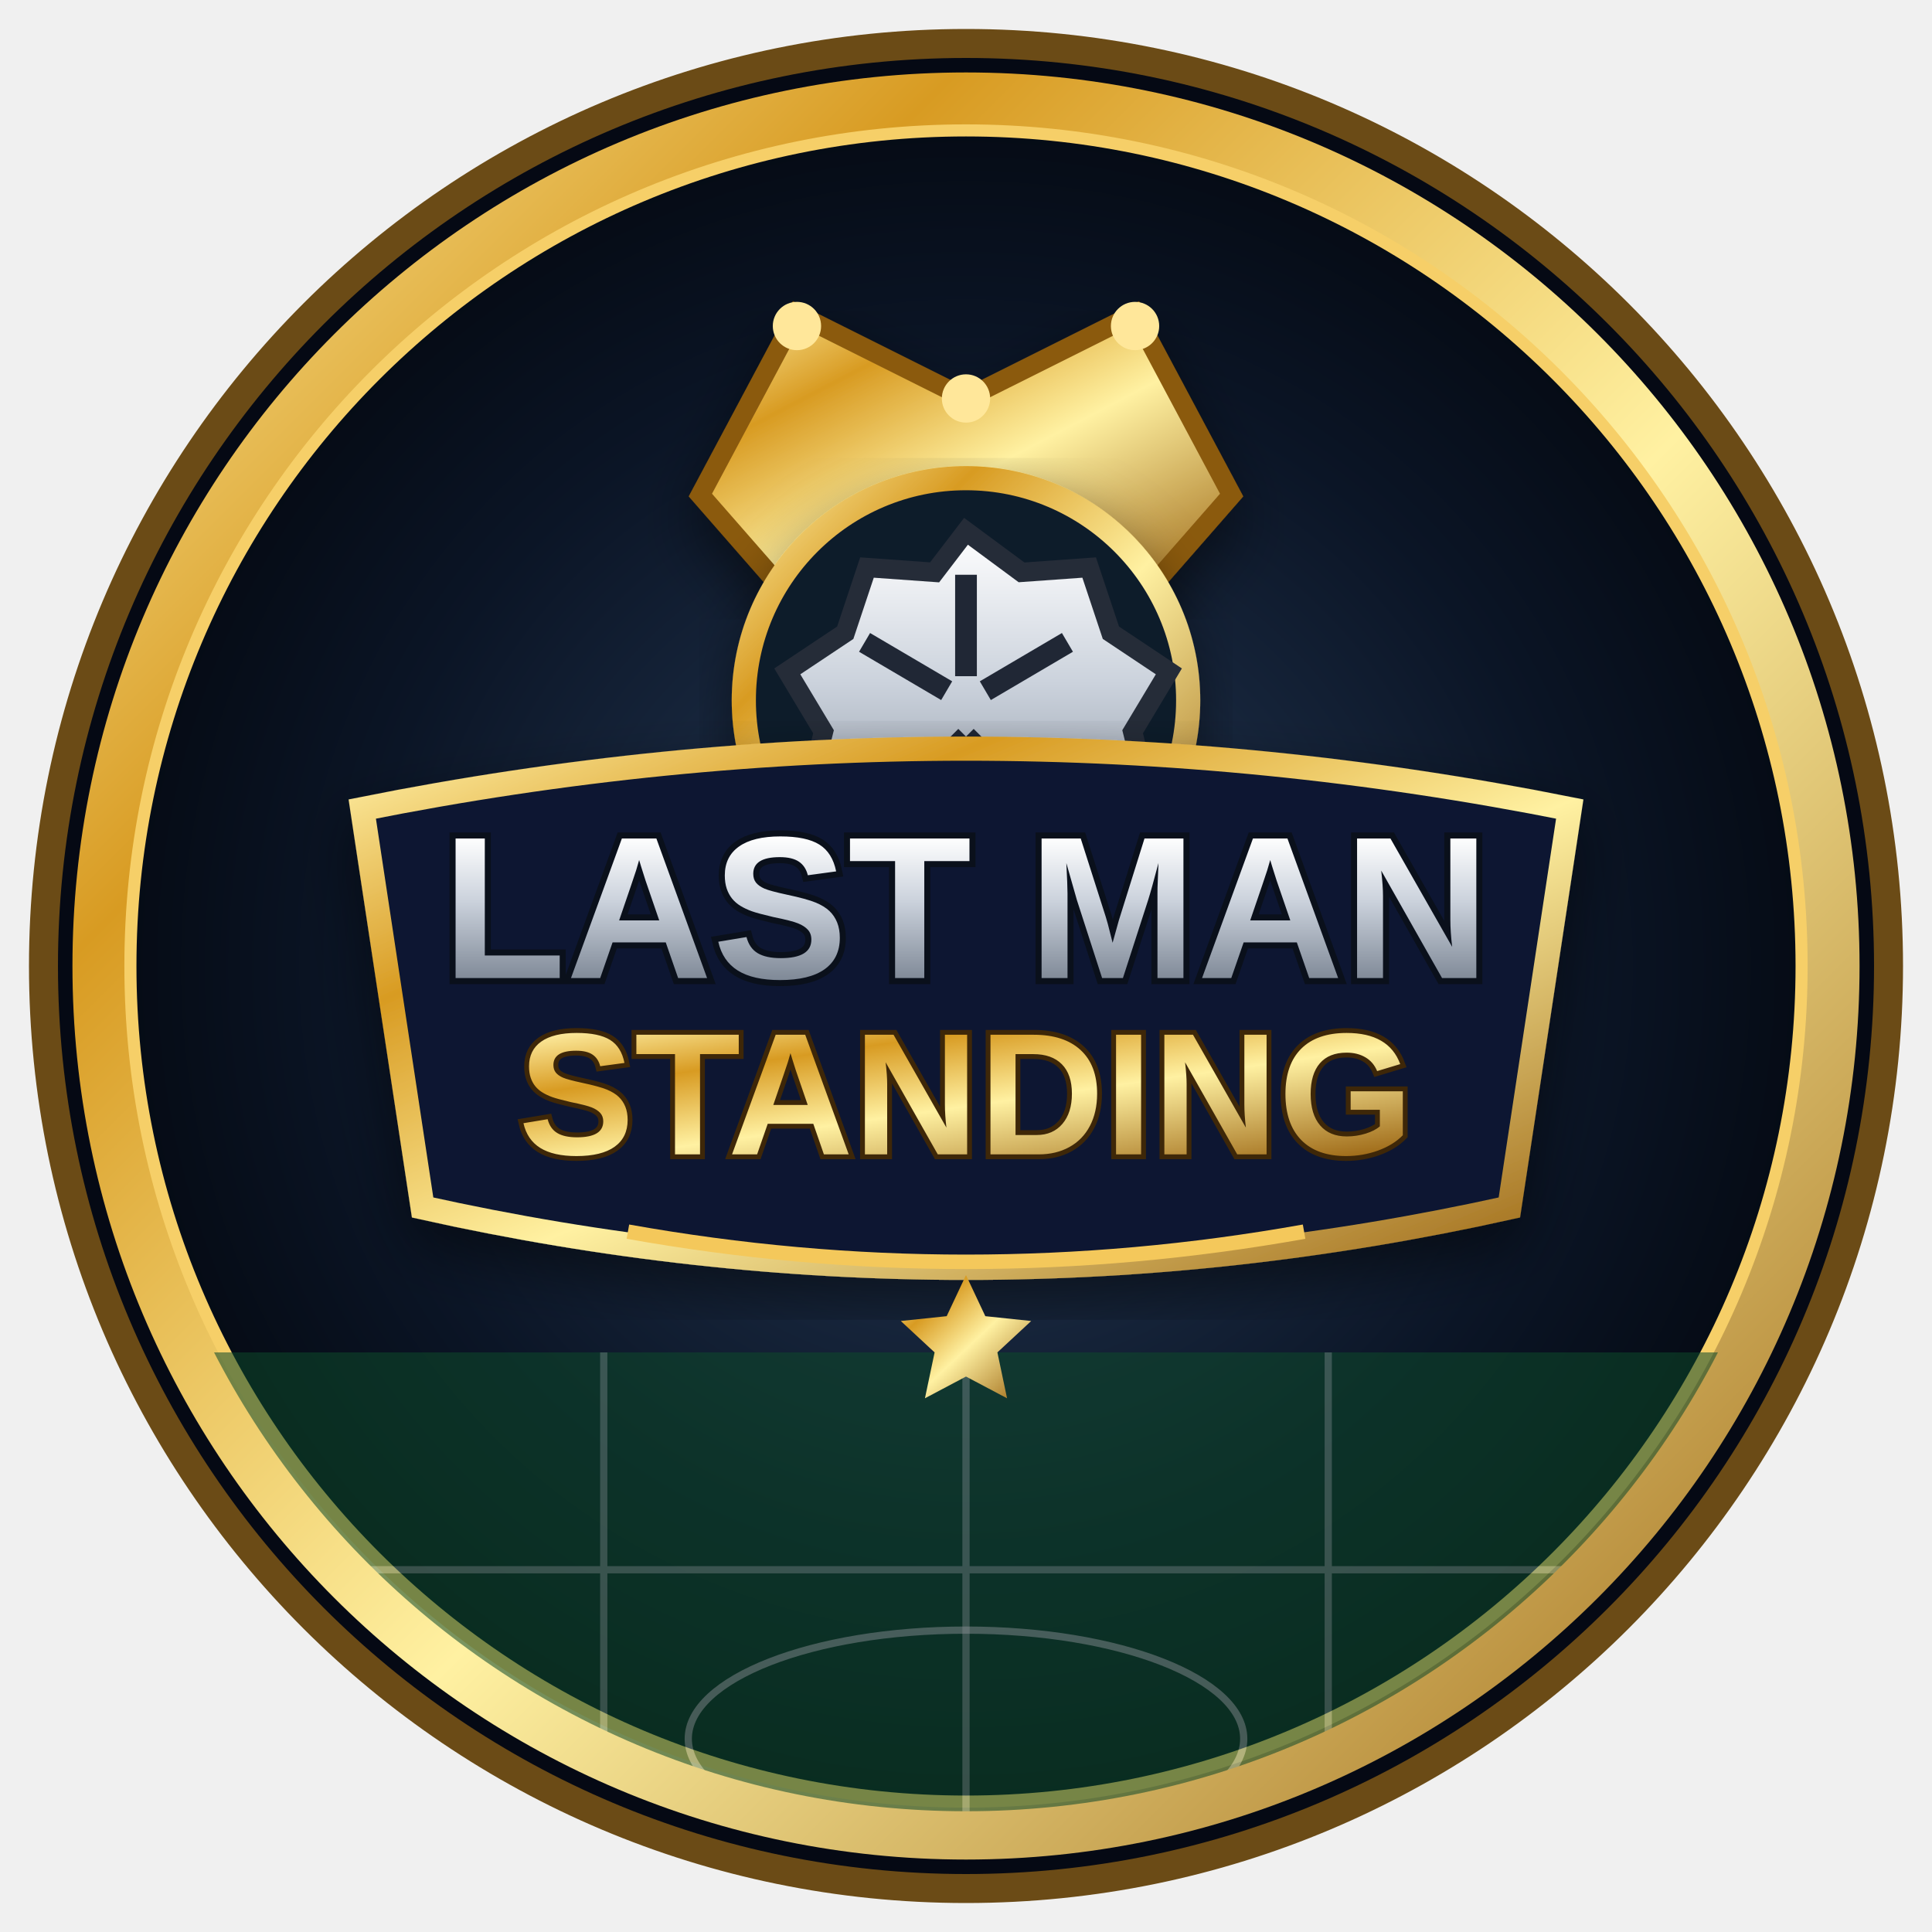
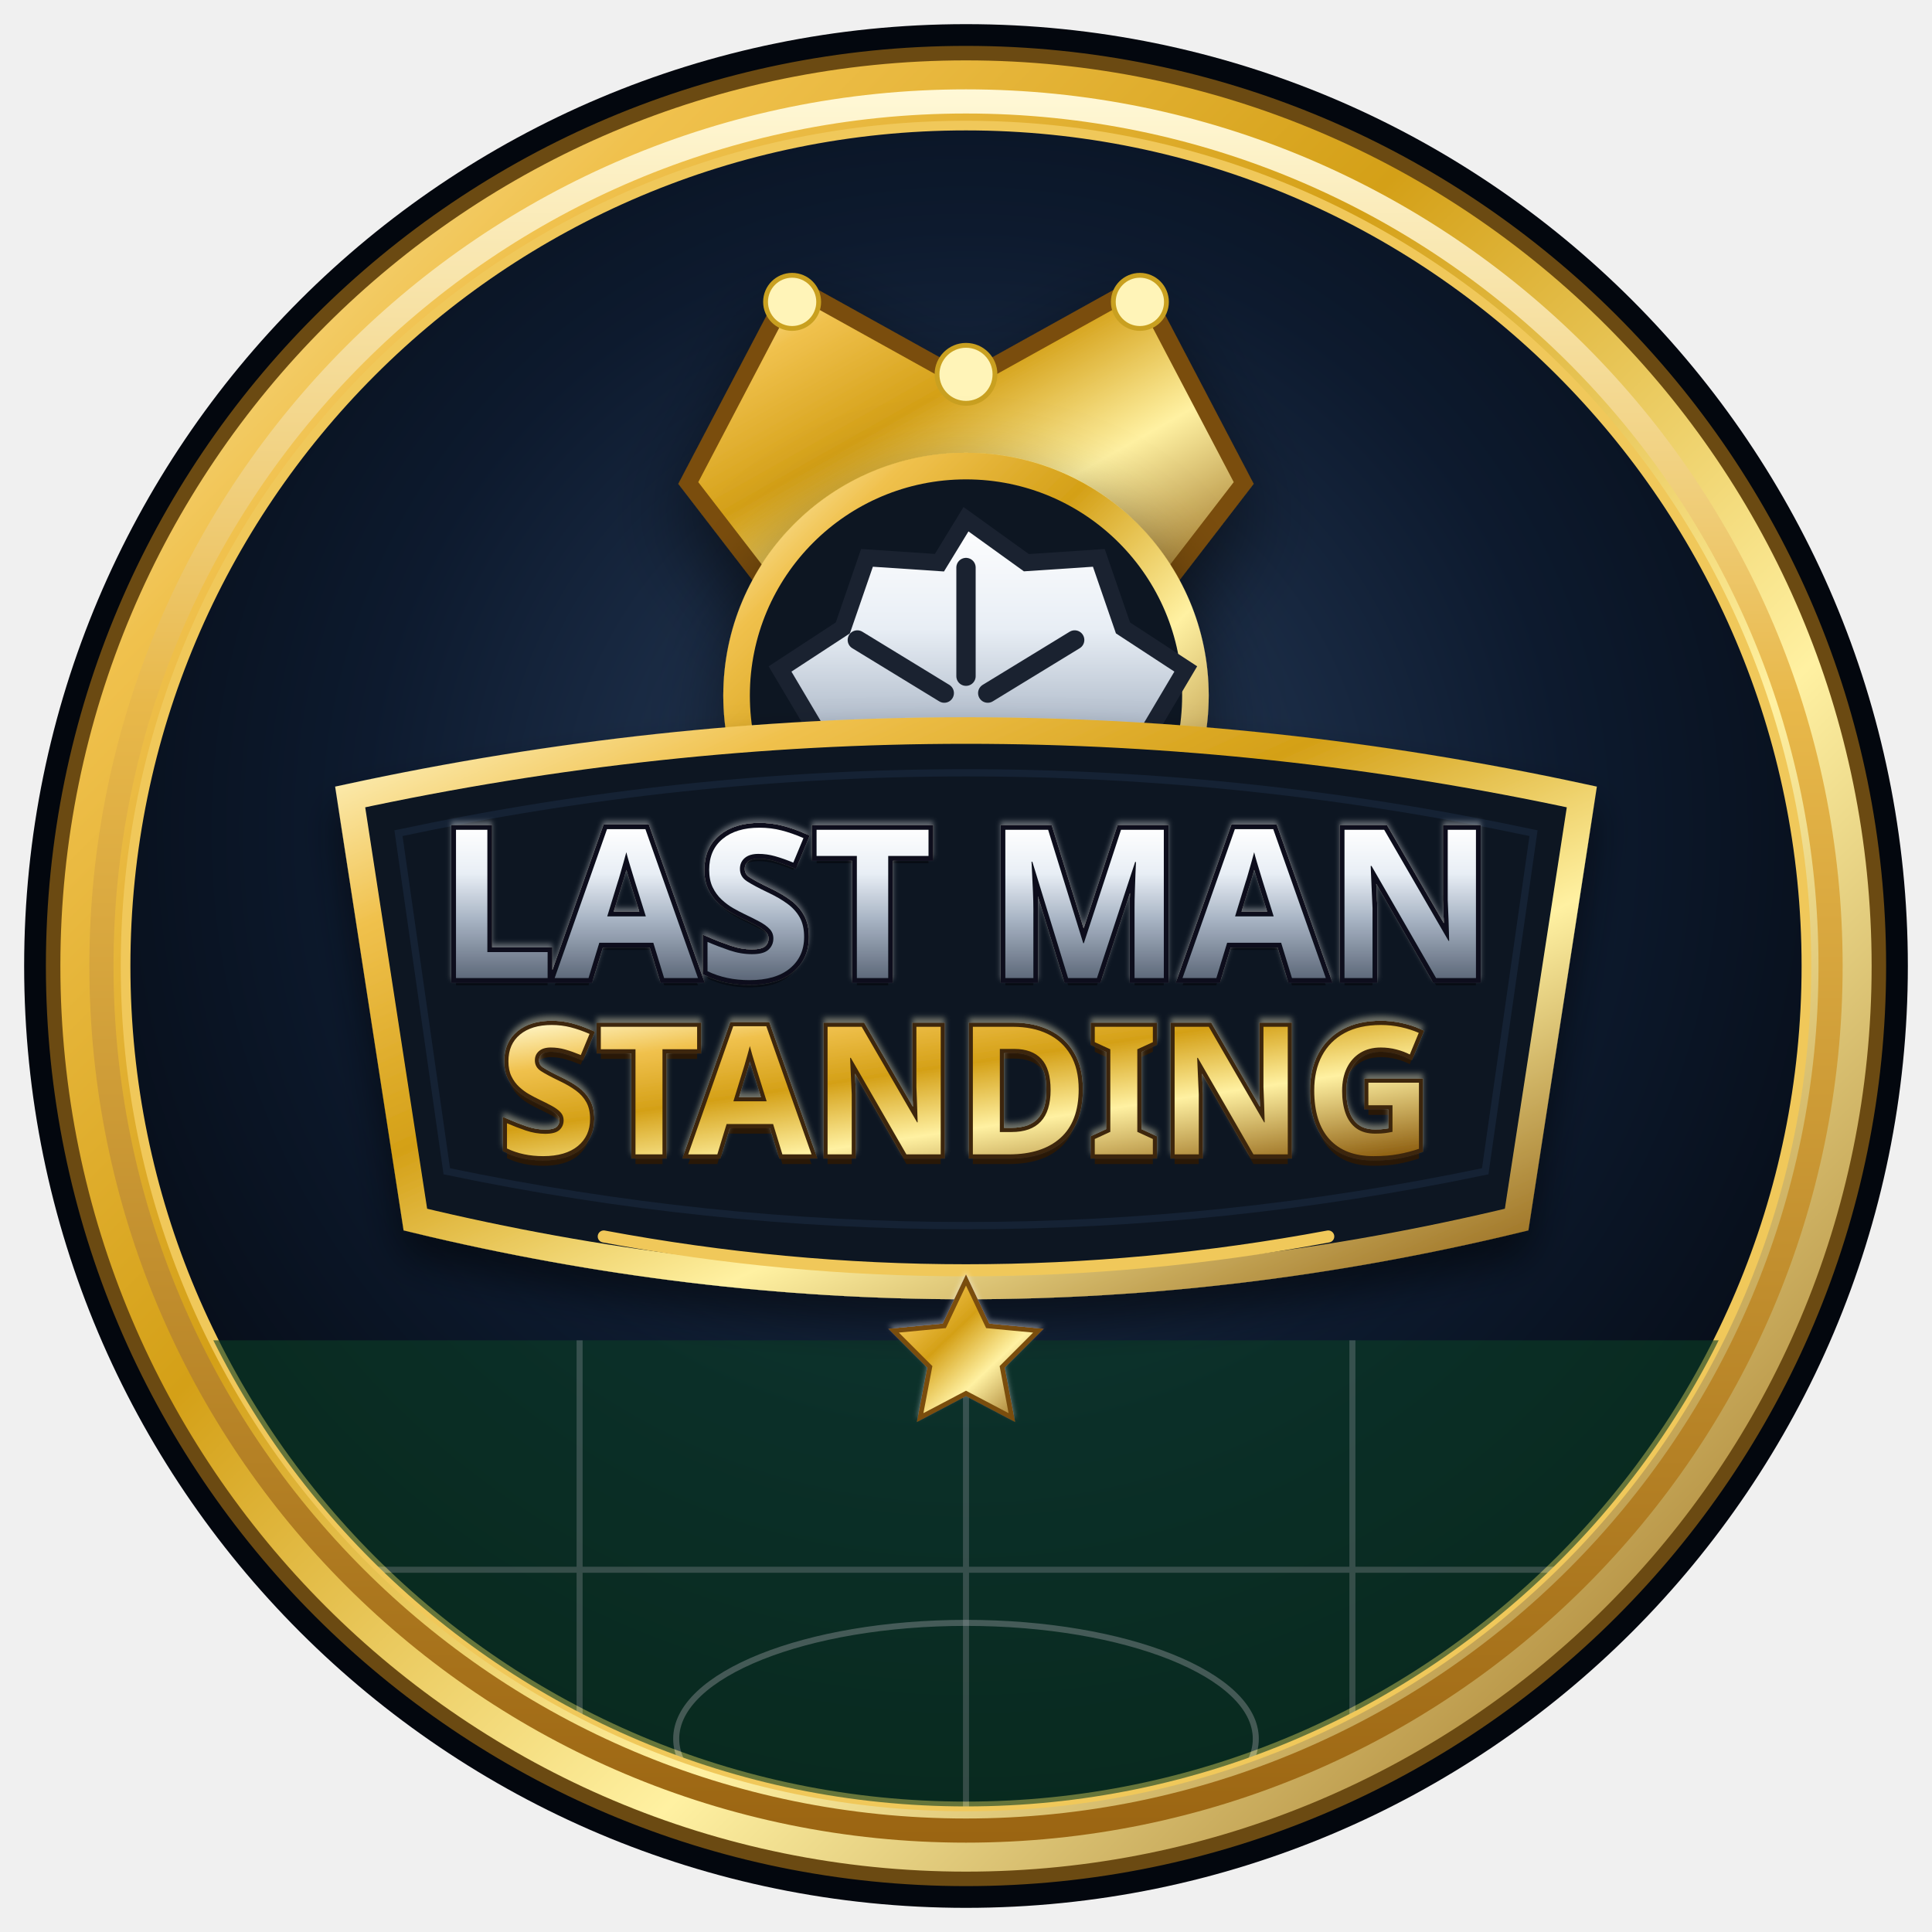
<svg xmlns="http://www.w3.org/2000/svg" viewBox="0 0 800 800">
  <defs>
-     <radialGradient id="bg">
-       <stop stop-color="#263b58" />
-       <stop offset=".72" stop-color="#0b1526" />
-       <stop offset="1" stop-color="#050b15" />
+     <radialGradient id="bg" cx="50%" cy="42%" r="65%">
+       <stop stop-color="#2a4060" />
+       <stop offset=".55" stop-color="#0d1a2e" />
+       <stop offset="1" stop-color="#04080f" />
    </radialGradient>
    <linearGradient id="gold" x1="0" y1="0" x2="1" y2="1">
-       <stop stop-color="#fff0a6" />
-       <stop offset=".25" stop-color="#d89b22" />
-       <stop offset=".55" stop-color="#fff1a2" />
+       <stop stop-color="#fff6c8" />
+       <stop offset=".18" stop-color="#f0c14d" />
+       <stop offset=".4" stop-color="#d4a017" />
+       <stop offset=".65" stop-color="#fff1a2" />
+       <stop offset="1" stop-color="#8a5a0c" />
+     </linearGradient>
+     <linearGradient id="goldBevel" x1="0" y1="0" x2="0" y2="1">
+       <stop stop-color="#fff8d6" />
+       <stop offset=".35" stop-color="#e8b84a" />
      <stop offset="1" stop-color="#9b6512" />
    </linearGradient>
    <linearGradient id="silver" x1="0" y1="0" x2="0" y2="1">
-       <stop stop-color="#fff" />
-       <stop offset=".45" stop-color="#cbd2dc" />
-       <stop offset="1" stop-color="#7f8997" />
+       <stop stop-color="#ffffff" />
+       <stop offset=".3" stop-color="#e8eef5" />
+       <stop offset=".6" stop-color="#a8b4c4" />
+       <stop offset="1" stop-color="#5c6778" />
    </linearGradient>
-     <filter id="shadow">
-       <feDropShadow dx="0" dy="10" stdDeviation="12" flood-opacity=".5" />
+     <filter id="softShadow" x="-30%" y="-30%" width="160%" height="160%">
+       <feDropShadow dx="0" dy="14" stdDeviation="16" flood-color="#000" flood-opacity=".55" />
+     </filter>
+     <filter id="emboss" x="-20%" y="-20%" width="140%" height="140%">
+       <feDropShadow dx="0" dy="3" stdDeviation="1.5" flood-color="#000" flood-opacity=".7" />
+       <feDropShadow dx="0" dy="-1.5" stdDeviation="1" flood-color="#fff" flood-opacity=".35" />
+     </filter>
+     <filter id="deepEmboss" x="-25%" y="-25%" width="150%" height="150%">
+       <feDropShadow dx="0" dy="5" stdDeviation="2.5" flood-color="#000" flood-opacity=".75" />
+       <feDropShadow dx="0" dy="-2" stdDeviation="1.2" flood-color="#fff8d0" flood-opacity=".4" />
+     </filter>
+     <filter id="bannerShadow" x="-15%" y="-15%" width="130%" height="140%">
+       <feDropShadow dx="0" dy="10" stdDeviation="8" flood-color="#000" flood-opacity=".5" />
    </filter>
    <clipPath id="disc">
-       <circle cx="400" cy="400" r="350" />
+       <circle cx="400" cy="400" r="348" />
    </clipPath>
  </defs>
-   <circle cx="400" cy="400" r="382" fill="#050914" stroke="#6b4b16" stroke-width="12" />
-   <circle cx="400" cy="400" r="370" fill="url(#gold)" />
-   <circle cx="400" cy="400" r="346" fill="url(#bg)" stroke="#f6cf68" stroke-width="5" />
-   <g clip-path="url(#disc)" opacity=".55">
-     <rect x="0" y="560" width="800" height="240" fill="#0d4829" />
-     <path d="M70 650H730M400 560V800M250 560v240M550 560v240" stroke="#fff" stroke-width="3" opacity=".35" />
-     <ellipse cx="400" cy="720" rx="115" ry="45" fill="none" stroke="#fff" stroke-width="3" opacity=".45" />
+   <circle cx="400" cy="400" r="390" fill="#03070e" />
+   <circle cx="400" cy="400" r="378" fill="url(#gold)" stroke="#6b4a12" stroke-width="6" />
+   <circle cx="400" cy="400" r="358" fill="none" stroke="url(#goldBevel)" stroke-width="10" />
+   <circle cx="400" cy="400" r="348" fill="url(#bg)" stroke="#f0c85a" stroke-width="4" />
+   <g clip-path="url(#disc)" opacity=".6">
+     <rect x="0" y="555" width="800" height="250" fill="#0a3d24" />
+     <path d="M60 650H740M400 555V800M240 555v245M560 555v245" stroke="#fff" stroke-width="2.5" opacity=".3" />
+     <ellipse cx="400" cy="720" rx="120" ry="48" fill="none" stroke="#fff" stroke-width="2.5" opacity=".4" />
  </g>
-   <path d="M290 205 L330 130 L400 165 L470 130 L510 205 L475 245 L325 245 Z" fill="url(#gold)" stroke="#8b5a10" stroke-width="8" filter="url(#shadow)" />
-   <circle cx="330" cy="135" r="10" fill="#ffe79a" />
-   <circle cx="400" cy="165" r="10" fill="#ffe79a" />
-   <circle cx="470" cy="135" r="10" fill="#ffe79a" />
-   <circle cx="400" cy="290" r="92" fill="#111b2c" stroke="url(#gold)" stroke-width="10" filter="url(#shadow)" />
-   <path d="M400 220l23 17 28-2 9 27 24 16-15 25 7 28-28 7-18 22-25-15-25 15-18-22-28-7 7-28-15-25 24-16 9-27 28 2z" fill="url(#silver)" stroke="#252c38" stroke-width="8" />
-   <path d="M400 238v42M358 266l34 20M442 266l-34 20M375 330l25-25M425 330l-25-25" stroke="#202735" stroke-width="9" fill="none" />
-   <path d="M150 335 Q400 285 650 335 L625 500 Q400 550 175 500 Z" fill="#0b1830" stroke="url(#gold)" stroke-width="10" filter="url(#shadow)" />
-   <text x="400" y="405" text-anchor="middle" font-family="Arial Black,Arial,sans-serif" font-size="84" font-weight="900" fill="url(#silver)" stroke="#0a101b" stroke-width="5" paint-order="stroke">LAST MAN</text>
-   <text x="400" y="478" text-anchor="middle" font-family="Arial Black,Arial,sans-serif" font-size="72" font-weight="900" fill="url(#gold)" stroke="#3e2708" stroke-width="4" paint-order="stroke">STANDING</text>
-   <path d="M260 510 Q400 535 540 510" fill="none" stroke="#f4c85b" stroke-width="6" />
-   <path d="M400 528l8 17 19 2-14 13 4 19-17-9-17 9 4-19-14-13 19-2z" fill="url(#gold)" />
+   <path d="M285 200 L328 118 L400 158 L472 118 L515 200 L478 248 L322 248 Z" fill="url(#gold)" stroke="#7a4e0c" stroke-width="7" filter="url(#softShadow)" />
+   <circle cx="328" cy="125" r="11" fill="#fff4b8" stroke="#c9a020" stroke-width="2" />
+   <circle cx="400" cy="155" r="12" fill="#fff4b8" stroke="#c9a020" stroke-width="2" />
+   <circle cx="472" cy="125" r="11" fill="#fff4b8" stroke="#c9a020" stroke-width="2" />
+   <circle cx="400" cy="288" r="95" fill="#0c1524" stroke="url(#gold)" stroke-width="11" filter="url(#softShadow)" />
+   <path d="M400 215l25 18 30-2 10 29 26 17-16 27 8 30-30 8-19 24-27-16-27 16-19-24-30-8 8-30-16-27 26-17 10-29 30 2z" fill="url(#silver)" stroke="#1a2230" stroke-width="7" />
+   <path d="M400 235v45M355 265l36 22M445 265l-36 22M372 335l27-27M428 335l-27-27" stroke="#1a2230" stroke-width="8" fill="none" stroke-linecap="round" />
+   <path d="M145 330 Q400 275 655 330 L628 505 Q400 560 172 505 Z" fill="#081422" stroke="url(#gold)" stroke-width="11" filter="url(#bannerShadow)" />
+   <path d="M165 345 Q400 295 635 345 L615 485 Q400 530 185 485 Z" fill="none" stroke="#1a2a40" stroke-width="3" opacity=".6" />
+   <text x="400" y="408" text-anchor="middle" font-family="Arial Black, Impact, sans-serif" font-size="86" font-weight="900" fill="#050a12" opacity=".9">LAST MAN</text>
+   <text x="400" y="405" text-anchor="middle" font-family="Arial Black, Impact, sans-serif" font-size="86" font-weight="900" fill="url(#silver)" stroke="#0a101b" stroke-width="4" paint-order="stroke" filter="url(#emboss)">LAST MAN</text>
+   <text x="400" y="482" text-anchor="middle" font-family="Arial Black, Impact, sans-serif" font-size="74" font-weight="900" fill="#2a1805" opacity=".95">STANDING</text>
+   <text x="400" y="478" text-anchor="middle" font-family="Arial Black, Impact, sans-serif" font-size="74" font-weight="900" fill="url(#gold)" stroke="#3e2708" stroke-width="3.5" paint-order="stroke" filter="url(#deepEmboss)">STANDING</text>
+   <path d="M250 512 Q400 540 550 512" fill="none" stroke="#f0c85a" stroke-width="5" stroke-linecap="round" />
+   <path d="M400 530l9 19 21 2-15 15 4 21-19-10-19 10 4-21-15-15 21-2z" fill="url(#gold)" stroke="#7a4e0c" stroke-width="2" filter="url(#emboss)" />
</svg>
